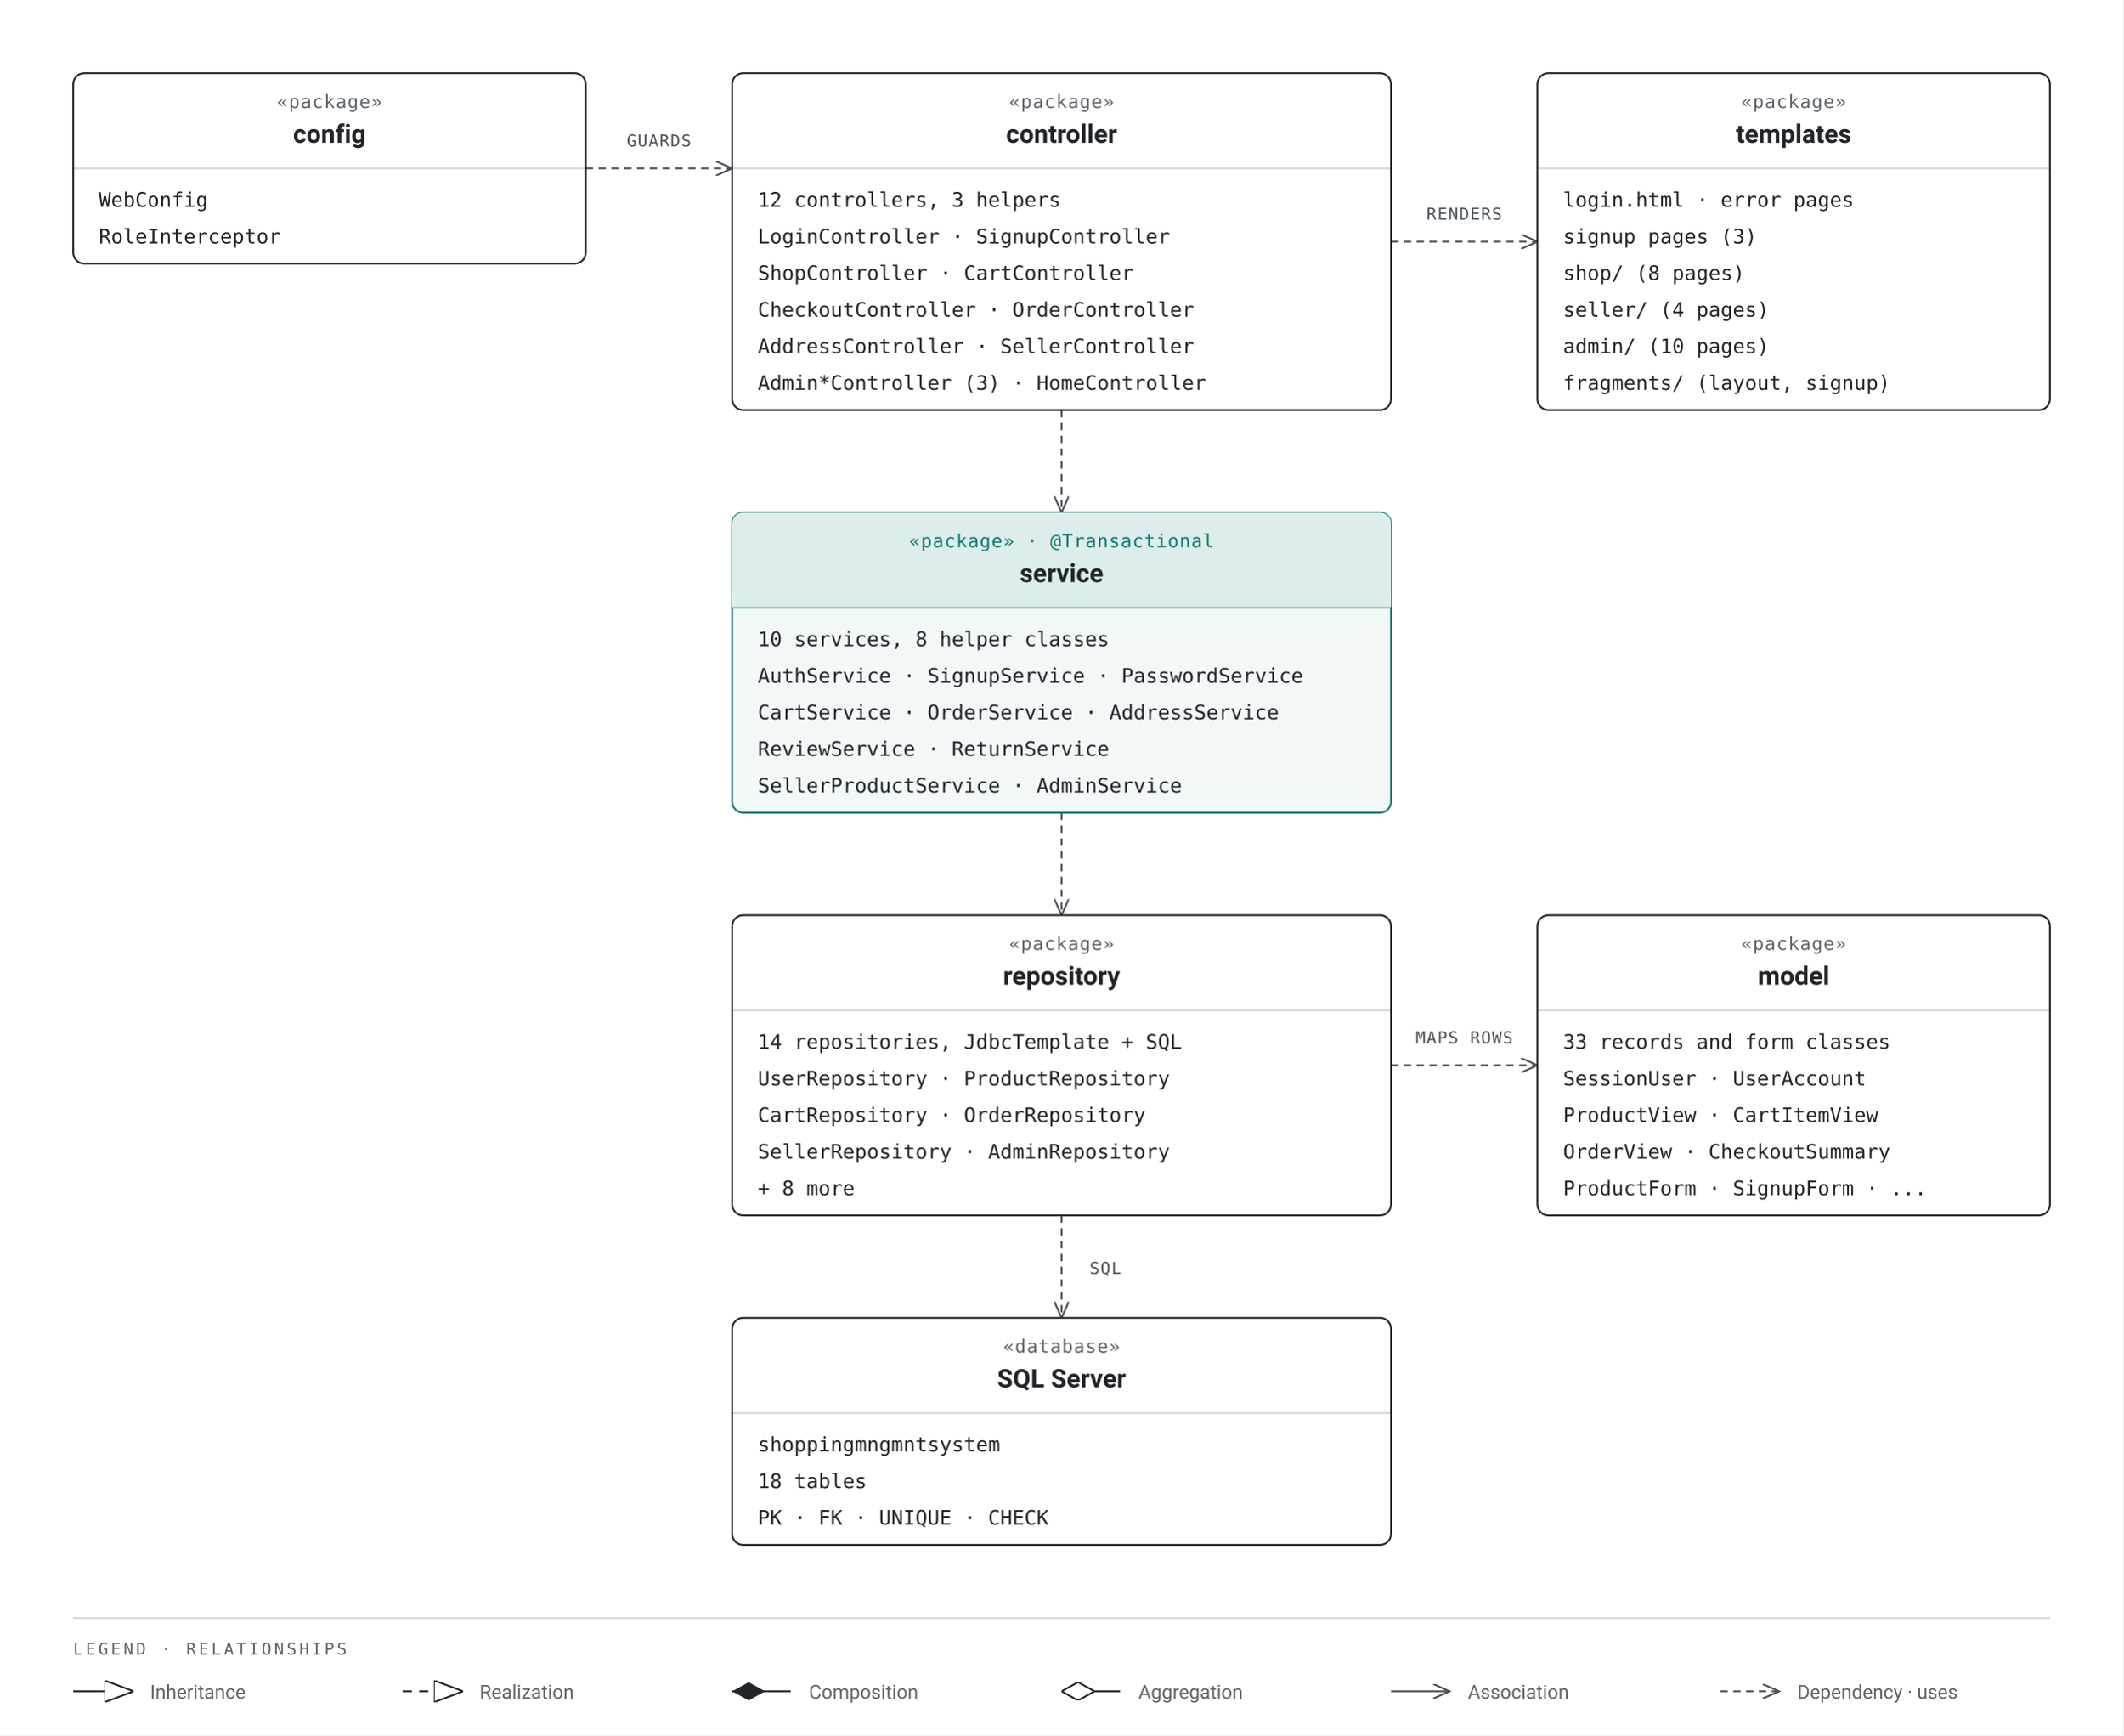
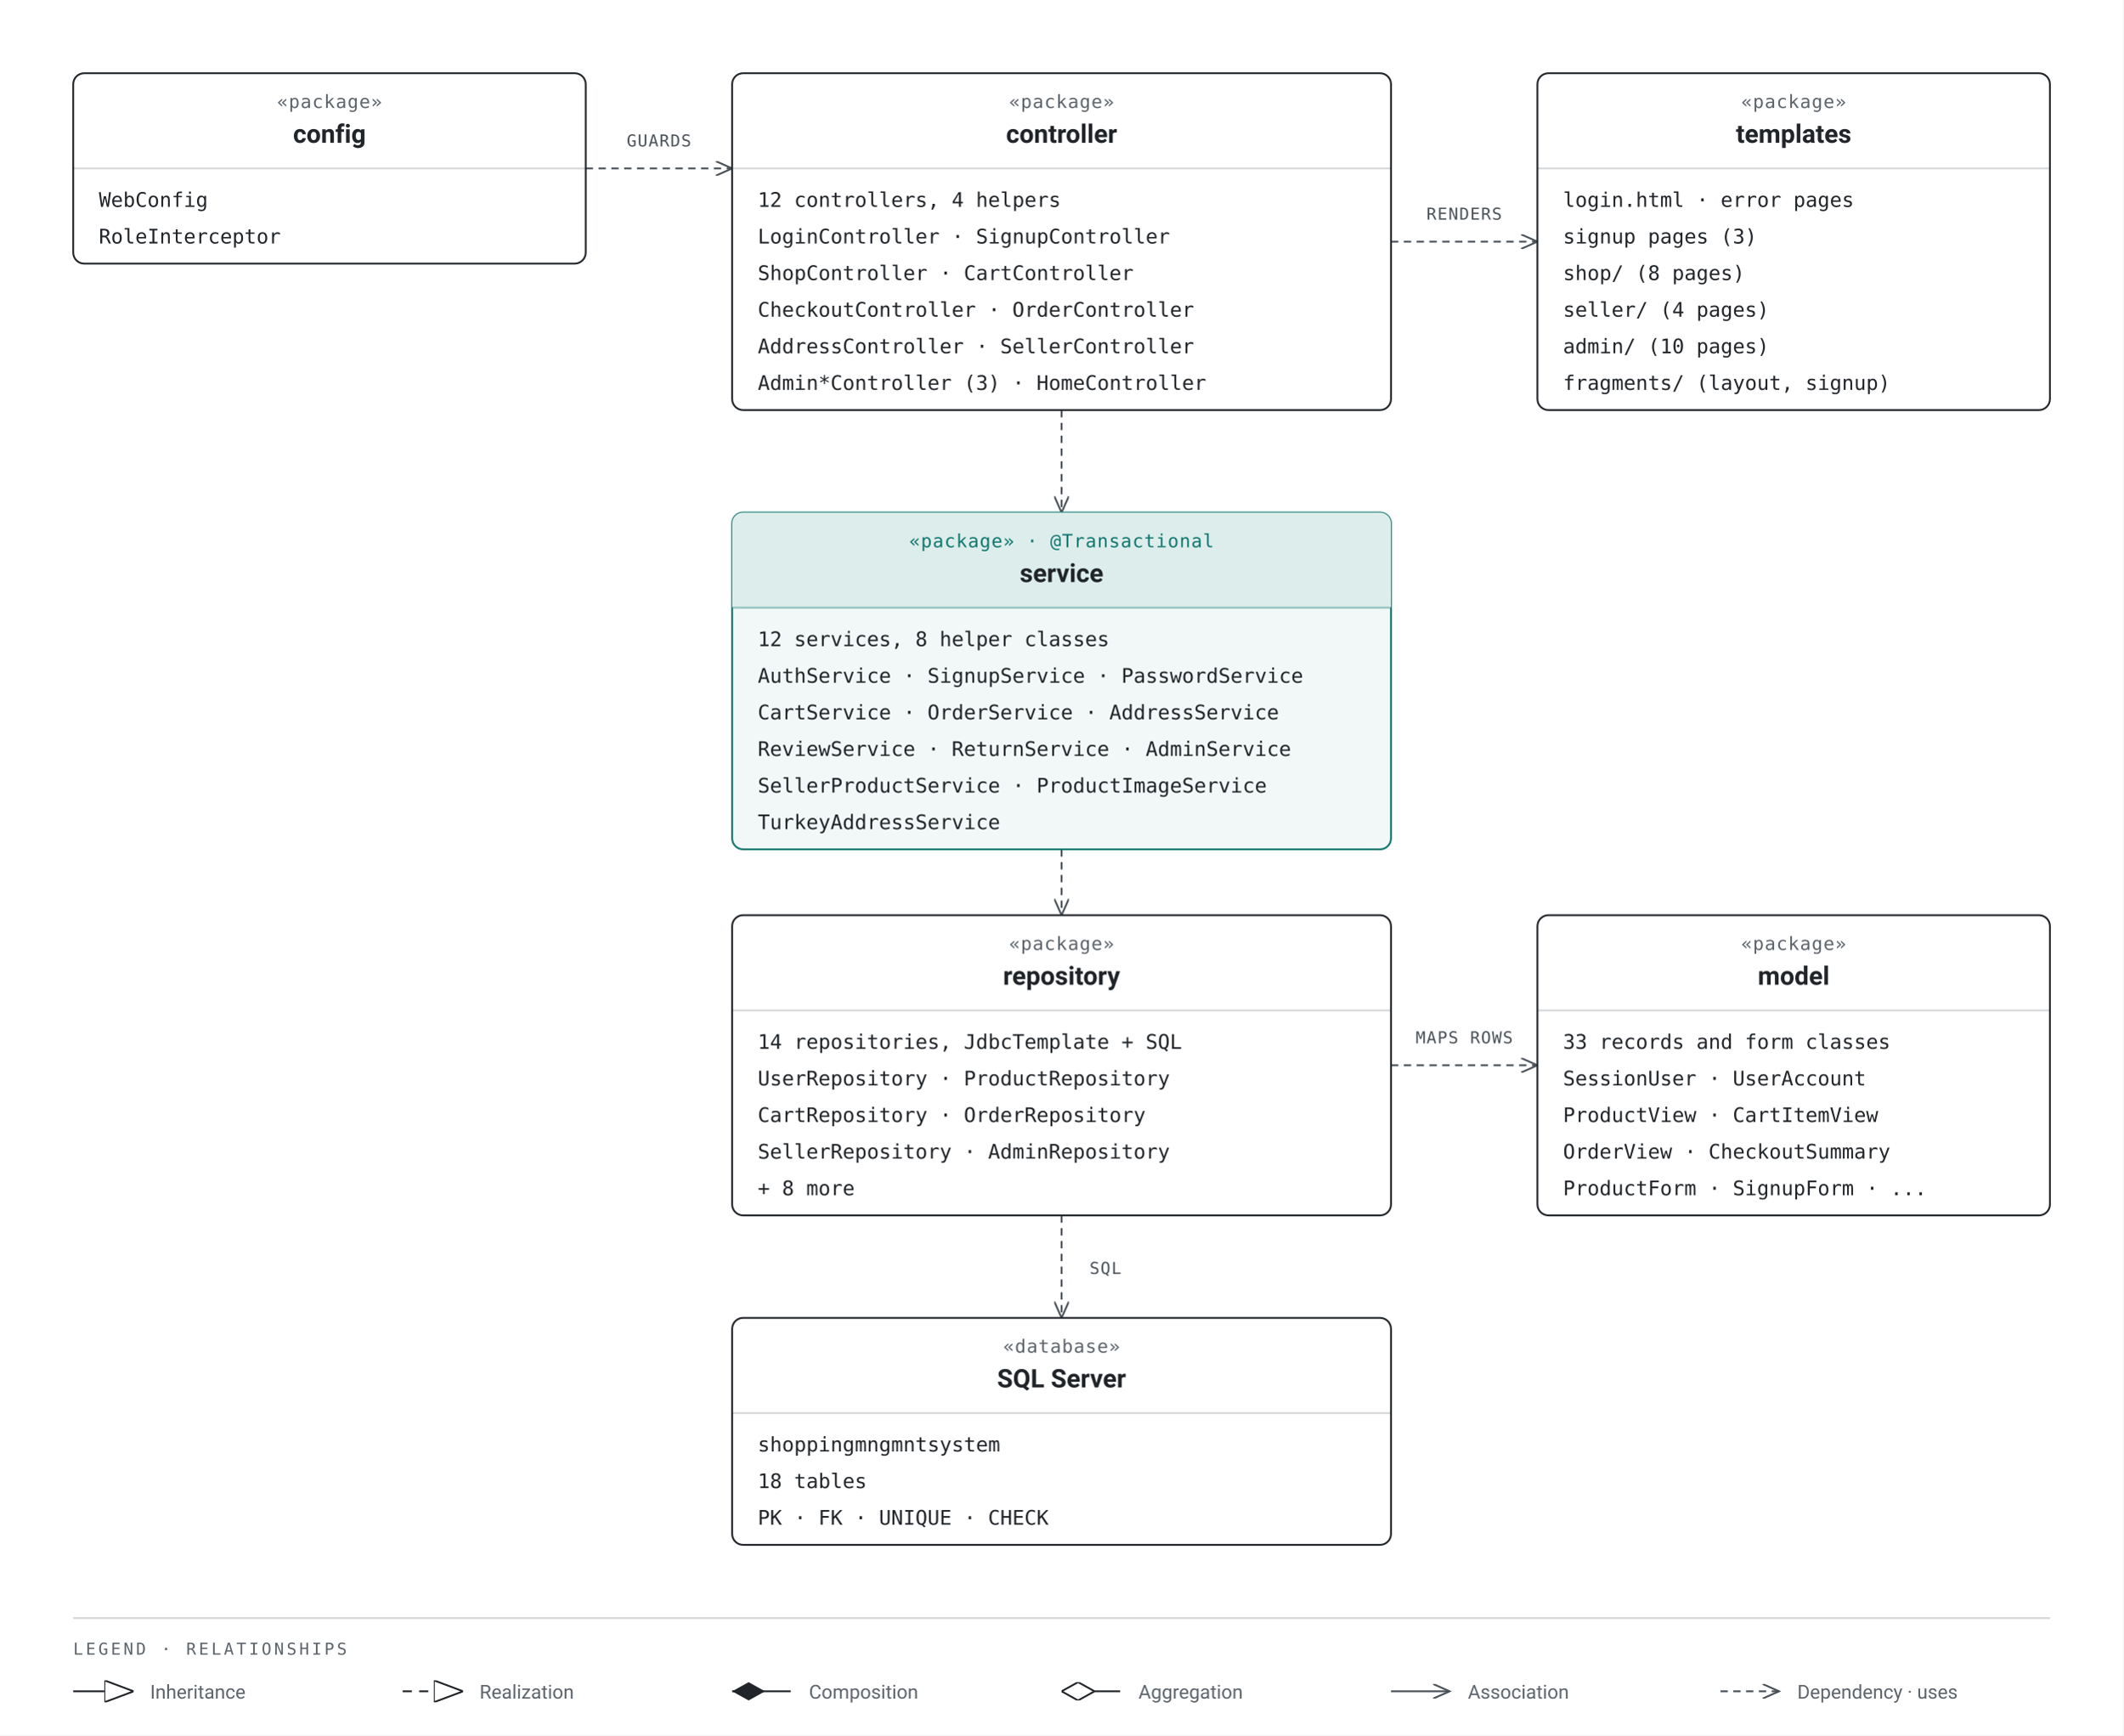
<svg xmlns="http://www.w3.org/2000/svg" id="class-1-overview-root" viewBox="0 0 1160 948" role="img" aria-labelledby="class-1-overview-title class-1-overview-desc">
  <defs>
    <marker id="uml-triangle" markerWidth="16" markerHeight="12" refX="15" refY="6" orient="auto" markerUnits="userSpaceOnUse">
      <polygon points="0 0, 16 6, 0 12" fill="#ffffff" stroke="#212529" stroke-width="1" />
    </marker>
    <marker id="uml-diamond-filled" markerWidth="18" markerHeight="10" refX="0" refY="5" orient="auto" markerUnits="userSpaceOnUse">
      <polygon points="0 5, 9 0, 18 5, 9 10" fill="#212529" />
    </marker>
    <marker id="uml-diamond-hollow" markerWidth="18" markerHeight="10" refX="0" refY="5" orient="auto" markerUnits="userSpaceOnUse">
      <polygon points="0 5, 9 0, 18 5, 9 10" fill="#ffffff" stroke="#212529" stroke-width="1" />
    </marker>
    <marker id="uml-open" markerWidth="10" markerHeight="8" refX="9" refY="4" orient="auto" markerUnits="userSpaceOnUse">
      <path d="M0,0 L9,4 L0,8" fill="none" stroke="#495057" stroke-width="1" />
    </marker>
  </defs>
  <rect width="100%" height="100%" fill="#ffffff" />
  <path d="M 320,92 L 400,92" fill="none" stroke="#495057" stroke-width="1" stroke-dasharray="4,3" marker-end="url(#uml-open)" />
  <path d="M 760,132 L 840,132" fill="none" stroke="#495057" stroke-width="1" stroke-dasharray="4,3" marker-end="url(#uml-open)" />
  <path d="M 580,224 L 580,280" fill="none" stroke="#495057" stroke-width="1" stroke-dasharray="4,3" marker-end="url(#uml-open)" />
-   <path d="M 580,444 L 580,500" fill="none" stroke="#495057" stroke-width="1" stroke-dasharray="4,3" marker-end="url(#uml-open)" />
+   <path d="M 580,464 L 580,500" fill="none" stroke="#495057" stroke-width="1" stroke-dasharray="4,3" marker-end="url(#uml-open)" />
  <path d="M 760,582 L 840,582" fill="none" stroke="#495057" stroke-width="1" stroke-dasharray="4,3" marker-end="url(#uml-open)" />
  <path d="M 580,664 L 580,720" fill="none" stroke="#495057" stroke-width="1" stroke-dasharray="4,3" marker-end="url(#uml-open)" />
  <rect x="335.8" y="70" width="48.4" height="14" rx="2" fill="#ffffff" />
  <text x="360" y="80" fill="#495057" font-size="9" font-family="ui-monospace, SFMono-Regular, Menlo, Consolas, monospace" text-anchor="middle" letter-spacing="0.06em">GUARDS</text>
  <rect x="772.6" y="110" width="54.8" height="14" rx="2" fill="#ffffff" />
  <text x="800" y="120" fill="#495057" font-size="9" font-family="ui-monospace, SFMono-Regular, Menlo, Consolas, monospace" text-anchor="middle" letter-spacing="0.06em">RENDERS</text>
  <rect x="766.2" y="560" width="67.6" height="14" rx="2" fill="#ffffff" />
  <text x="800" y="570" fill="#495057" font-size="9" font-family="ui-monospace, SFMono-Regular, Menlo, Consolas, monospace" text-anchor="middle" letter-spacing="0.06em">MAPS ROWS</text>
  <rect x="589.4" y="686" width="29.2" height="14" rx="2" fill="#ffffff" />
  <text x="604" y="696" fill="#495057" font-size="9" font-family="ui-monospace, SFMono-Regular, Menlo, Consolas, monospace" text-anchor="middle" letter-spacing="0.06em">SQL</text>
  <rect x="40" y="40" width="280" height="104" rx="6" fill="#ffffff" />
  <rect x="40" y="40" width="280" height="104" rx="6" fill="#ffffff" stroke="#212529" stroke-width="1" />
  <text x="180.0" y="59" fill="#5c636a" font-size="10" font-family="ui-monospace, SFMono-Regular, Menlo, Consolas, monospace" text-anchor="middle" letter-spacing="0.04em">«package»</text>
  <text x="180.0" y="78" fill="#212529" font-size="14" font-weight="600" font-family="-apple-system, 'Segoe UI', Roboto, 'Helvetica Neue', Arial, sans-serif" text-anchor="middle">config</text>
  <line x1="40" y1="92" x2="320" y2="92" stroke="rgba(33,37,41,0.18)" stroke-width="1" />
  <text x="54" y="113" fill="#212529" font-size="11" font-family="ui-monospace, SFMono-Regular, Menlo, Consolas, monospace">WebConfig</text>
  <text x="54" y="133" fill="#212529" font-size="11" font-family="ui-monospace, SFMono-Regular, Menlo, Consolas, monospace">RoleInterceptor</text>
  <rect x="400" y="40" width="360" height="184" rx="6" fill="#ffffff" />
  <rect x="400" y="40" width="360" height="184" rx="6" fill="#ffffff" stroke="#212529" stroke-width="1" />
  <text x="580.0" y="59" fill="#5c636a" font-size="10" font-family="ui-monospace, SFMono-Regular, Menlo, Consolas, monospace" text-anchor="middle" letter-spacing="0.04em">«package»</text>
  <text x="580.0" y="78" fill="#212529" font-size="14" font-weight="600" font-family="-apple-system, 'Segoe UI', Roboto, 'Helvetica Neue', Arial, sans-serif" text-anchor="middle">controller</text>
  <line x1="400" y1="92" x2="760" y2="92" stroke="rgba(33,37,41,0.18)" stroke-width="1" />
-   <text x="414" y="113" fill="#212529" font-size="11" font-family="ui-monospace, SFMono-Regular, Menlo, Consolas, monospace">12 controllers, 3 helpers</text>
+   <text x="414" y="113" fill="#212529" font-size="11" font-family="ui-monospace, SFMono-Regular, Menlo, Consolas, monospace">12 controllers, 4 helpers</text>
  <text x="414" y="133" fill="#212529" font-size="11" font-family="ui-monospace, SFMono-Regular, Menlo, Consolas, monospace">LoginController · SignupController</text>
  <text x="414" y="153" fill="#212529" font-size="11" font-family="ui-monospace, SFMono-Regular, Menlo, Consolas, monospace">ShopController · CartController</text>
  <text x="414" y="173" fill="#212529" font-size="11" font-family="ui-monospace, SFMono-Regular, Menlo, Consolas, monospace">CheckoutController · OrderController</text>
  <text x="414" y="193" fill="#212529" font-size="11" font-family="ui-monospace, SFMono-Regular, Menlo, Consolas, monospace">AddressController · SellerController</text>
  <text x="414" y="213" fill="#212529" font-size="11" font-family="ui-monospace, SFMono-Regular, Menlo, Consolas, monospace">Admin*Controller (3) · HomeController</text>
  <rect x="840" y="40" width="280" height="184" rx="6" fill="#ffffff" />
  <rect x="840" y="40" width="280" height="184" rx="6" fill="#ffffff" stroke="#212529" stroke-width="1" />
  <text x="980.0" y="59" fill="#5c636a" font-size="10" font-family="ui-monospace, SFMono-Regular, Menlo, Consolas, monospace" text-anchor="middle" letter-spacing="0.04em">«package»</text>
  <text x="980.0" y="78" fill="#212529" font-size="14" font-weight="600" font-family="-apple-system, 'Segoe UI', Roboto, 'Helvetica Neue', Arial, sans-serif" text-anchor="middle">templates</text>
  <line x1="840" y1="92" x2="1120" y2="92" stroke="rgba(33,37,41,0.18)" stroke-width="1" />
  <text x="854" y="113" fill="#212529" font-size="11" font-family="ui-monospace, SFMono-Regular, Menlo, Consolas, monospace">login.html · error pages</text>
  <text x="854" y="133" fill="#212529" font-size="11" font-family="ui-monospace, SFMono-Regular, Menlo, Consolas, monospace">signup pages (3)</text>
  <text x="854" y="153" fill="#212529" font-size="11" font-family="ui-monospace, SFMono-Regular, Menlo, Consolas, monospace">shop/ (8 pages)</text>
  <text x="854" y="173" fill="#212529" font-size="11" font-family="ui-monospace, SFMono-Regular, Menlo, Consolas, monospace">seller/ (4 pages)</text>
  <text x="854" y="193" fill="#212529" font-size="11" font-family="ui-monospace, SFMono-Regular, Menlo, Consolas, monospace">admin/ (10 pages)</text>
  <text x="854" y="213" fill="#212529" font-size="11" font-family="ui-monospace, SFMono-Regular, Menlo, Consolas, monospace">fragments/ (layout, signup)</text>
-   <rect x="400" y="280" width="360" height="164" rx="6" fill="#ffffff" />
-   <rect x="400" y="280" width="360" height="164" rx="6" fill="#f1f8f7" stroke="#0f766e" stroke-width="1" />
+   <rect x="400" y="280" width="360" height="184" rx="6" fill="#ffffff" />
+   <rect x="400" y="280" width="360" height="184" rx="6" fill="#f1f8f7" stroke="#0f766e" stroke-width="1" />
  <rect x="400" y="280" width="360" height="52" rx="6" fill="#dcedeb" />
  <rect x="400" y="324" width="360" height="8" fill="#dcedeb" />
  <text x="580.0" y="299" fill="#0f766e" font-size="10" font-family="ui-monospace, SFMono-Regular, Menlo, Consolas, monospace" text-anchor="middle" letter-spacing="0.04em">«package» · @Transactional</text>
  <text x="580.0" y="318" fill="#212529" font-size="14" font-weight="600" font-family="-apple-system, 'Segoe UI', Roboto, 'Helvetica Neue', Arial, sans-serif" text-anchor="middle">service</text>
  <line x1="400" y1="332" x2="760" y2="332" stroke="rgba(15,118,110,0.40)" stroke-width="1" />
-   <text x="414" y="353" fill="#212529" font-size="11" font-family="ui-monospace, SFMono-Regular, Menlo, Consolas, monospace">10 services, 8 helper classes</text>
+   <text x="414" y="353" fill="#212529" font-size="11" font-family="ui-monospace, SFMono-Regular, Menlo, Consolas, monospace">12 services, 8 helper classes</text>
  <text x="414" y="373" fill="#212529" font-size="11" font-family="ui-monospace, SFMono-Regular, Menlo, Consolas, monospace">AuthService · SignupService · PasswordService</text>
  <text x="414" y="393" fill="#212529" font-size="11" font-family="ui-monospace, SFMono-Regular, Menlo, Consolas, monospace">CartService · OrderService · AddressService</text>
-   <text x="414" y="413" fill="#212529" font-size="11" font-family="ui-monospace, SFMono-Regular, Menlo, Consolas, monospace">ReviewService · ReturnService</text>
-   <text x="414" y="433" fill="#212529" font-size="11" font-family="ui-monospace, SFMono-Regular, Menlo, Consolas, monospace">SellerProductService · AdminService</text>
+   <text x="414" y="413" fill="#212529" font-size="11" font-family="ui-monospace, SFMono-Regular, Menlo, Consolas, monospace">ReviewService · ReturnService · AdminService</text>
+   <text x="414" y="433" fill="#212529" font-size="11" font-family="ui-monospace, SFMono-Regular, Menlo, Consolas, monospace">SellerProductService · ProductImageService</text>
+   <text x="414" y="453" fill="#212529" font-size="11" font-family="ui-monospace, SFMono-Regular, Menlo, Consolas, monospace">TurkeyAddressService</text>
  <rect x="400" y="500" width="360" height="164" rx="6" fill="#ffffff" />
  <rect x="400" y="500" width="360" height="164" rx="6" fill="#ffffff" stroke="#212529" stroke-width="1" />
  <text x="580.0" y="519" fill="#5c636a" font-size="10" font-family="ui-monospace, SFMono-Regular, Menlo, Consolas, monospace" text-anchor="middle" letter-spacing="0.04em">«package»</text>
  <text x="580.0" y="538" fill="#212529" font-size="14" font-weight="600" font-family="-apple-system, 'Segoe UI', Roboto, 'Helvetica Neue', Arial, sans-serif" text-anchor="middle">repository</text>
  <line x1="400" y1="552" x2="760" y2="552" stroke="rgba(33,37,41,0.18)" stroke-width="1" />
  <text x="414" y="573" fill="#212529" font-size="11" font-family="ui-monospace, SFMono-Regular, Menlo, Consolas, monospace">14 repositories, JdbcTemplate + SQL</text>
  <text x="414" y="593" fill="#212529" font-size="11" font-family="ui-monospace, SFMono-Regular, Menlo, Consolas, monospace">UserRepository · ProductRepository</text>
  <text x="414" y="613" fill="#212529" font-size="11" font-family="ui-monospace, SFMono-Regular, Menlo, Consolas, monospace">CartRepository · OrderRepository</text>
  <text x="414" y="633" fill="#212529" font-size="11" font-family="ui-monospace, SFMono-Regular, Menlo, Consolas, monospace">SellerRepository · AdminRepository</text>
  <text x="414" y="653" fill="#212529" font-size="11" font-family="ui-monospace, SFMono-Regular, Menlo, Consolas, monospace">+ 8 more</text>
  <rect x="840" y="500" width="280" height="164" rx="6" fill="#ffffff" />
  <rect x="840" y="500" width="280" height="164" rx="6" fill="#ffffff" stroke="#212529" stroke-width="1" />
  <text x="980.0" y="519" fill="#5c636a" font-size="10" font-family="ui-monospace, SFMono-Regular, Menlo, Consolas, monospace" text-anchor="middle" letter-spacing="0.04em">«package»</text>
  <text x="980.0" y="538" fill="#212529" font-size="14" font-weight="600" font-family="-apple-system, 'Segoe UI', Roboto, 'Helvetica Neue', Arial, sans-serif" text-anchor="middle">model</text>
  <line x1="840" y1="552" x2="1120" y2="552" stroke="rgba(33,37,41,0.18)" stroke-width="1" />
  <text x="854" y="573" fill="#212529" font-size="11" font-family="ui-monospace, SFMono-Regular, Menlo, Consolas, monospace">33 records and form classes</text>
  <text x="854" y="593" fill="#212529" font-size="11" font-family="ui-monospace, SFMono-Regular, Menlo, Consolas, monospace">SessionUser · UserAccount</text>
  <text x="854" y="613" fill="#212529" font-size="11" font-family="ui-monospace, SFMono-Regular, Menlo, Consolas, monospace">ProductView · CartItemView</text>
  <text x="854" y="633" fill="#212529" font-size="11" font-family="ui-monospace, SFMono-Regular, Menlo, Consolas, monospace">OrderView · CheckoutSummary</text>
  <text x="854" y="653" fill="#212529" font-size="11" font-family="ui-monospace, SFMono-Regular, Menlo, Consolas, monospace">ProductForm · SignupForm · ...</text>
  <rect x="400" y="720" width="360" height="124" rx="6" fill="#ffffff" />
  <rect x="400" y="720" width="360" height="124" rx="6" fill="#ffffff" stroke="#212529" stroke-width="1" />
  <text x="580.0" y="739" fill="#5c636a" font-size="10" font-family="ui-monospace, SFMono-Regular, Menlo, Consolas, monospace" text-anchor="middle" letter-spacing="0.04em">«database»</text>
  <text x="580.0" y="758" fill="#212529" font-size="14" font-weight="600" font-family="-apple-system, 'Segoe UI', Roboto, 'Helvetica Neue', Arial, sans-serif" text-anchor="middle">SQL Server</text>
  <line x1="400" y1="772" x2="760" y2="772" stroke="rgba(33,37,41,0.18)" stroke-width="1" />
  <text x="414" y="793" fill="#212529" font-size="11" font-family="ui-monospace, SFMono-Regular, Menlo, Consolas, monospace">shoppingmngmntsystem</text>
  <text x="414" y="813" fill="#212529" font-size="11" font-family="ui-monospace, SFMono-Regular, Menlo, Consolas, monospace">18 tables</text>
  <text x="414" y="833" fill="#212529" font-size="11" font-family="ui-monospace, SFMono-Regular, Menlo, Consolas, monospace">PK · FK · UNIQUE · CHECK</text>
  <line x1="40" y1="884" x2="1120" y2="884" stroke="rgba(33,37,41,0.18)" stroke-width="1" />
  <text x="40" y="904" fill="#5c636a" font-size="9" font-family="ui-monospace, SFMono-Regular, Menlo, Consolas, monospace" letter-spacing="0.16em">LEGEND · RELATIONSHIPS</text>
  <line x1="40.0" y1="924" x2="72.0" y2="924" stroke="#212529" stroke-width="1" marker-end="url(#uml-triangle)" />
  <text x="82.0" y="928" fill="#5c636a" font-size="10.5" font-family="-apple-system, 'Segoe UI', Roboto, 'Helvetica Neue', Arial, sans-serif">Inheritance</text>
  <line x1="220.0" y1="924" x2="252.0" y2="924" stroke="#212529" stroke-width="1" stroke-dasharray="5,4" marker-end="url(#uml-triangle)" />
  <text x="262.0" y="928" fill="#5c636a" font-size="10.5" font-family="-apple-system, 'Segoe UI', Roboto, 'Helvetica Neue', Arial, sans-serif">Realization</text>
  <line x1="400.0" y1="924" x2="432.0" y2="924" stroke="#212529" stroke-width="1" marker-start="url(#uml-diamond-filled)" />
  <text x="442.0" y="928" fill="#5c636a" font-size="10.5" font-family="-apple-system, 'Segoe UI', Roboto, 'Helvetica Neue', Arial, sans-serif">Composition</text>
  <line x1="580.0" y1="924" x2="612.0" y2="924" stroke="#212529" stroke-width="1" marker-start="url(#uml-diamond-hollow)" />
  <text x="622.0" y="928" fill="#5c636a" font-size="10.5" font-family="-apple-system, 'Segoe UI', Roboto, 'Helvetica Neue', Arial, sans-serif">Aggregation</text>
  <line x1="760.0" y1="924" x2="792.0" y2="924" stroke="#495057" stroke-width="1" marker-end="url(#uml-open)" />
  <text x="802.0" y="928" fill="#5c636a" font-size="10.5" font-family="-apple-system, 'Segoe UI', Roboto, 'Helvetica Neue', Arial, sans-serif">Association</text>
  <line x1="940.0" y1="924" x2="972.0" y2="924" stroke="#495057" stroke-width="1" stroke-dasharray="4,3" marker-end="url(#uml-open)" />
  <text x="982.0" y="928" fill="#5c636a" font-size="10.5" font-family="-apple-system, 'Segoe UI', Roboto, 'Helvetica Neue', Arial, sans-serif">Dependency · uses</text>
</svg>
